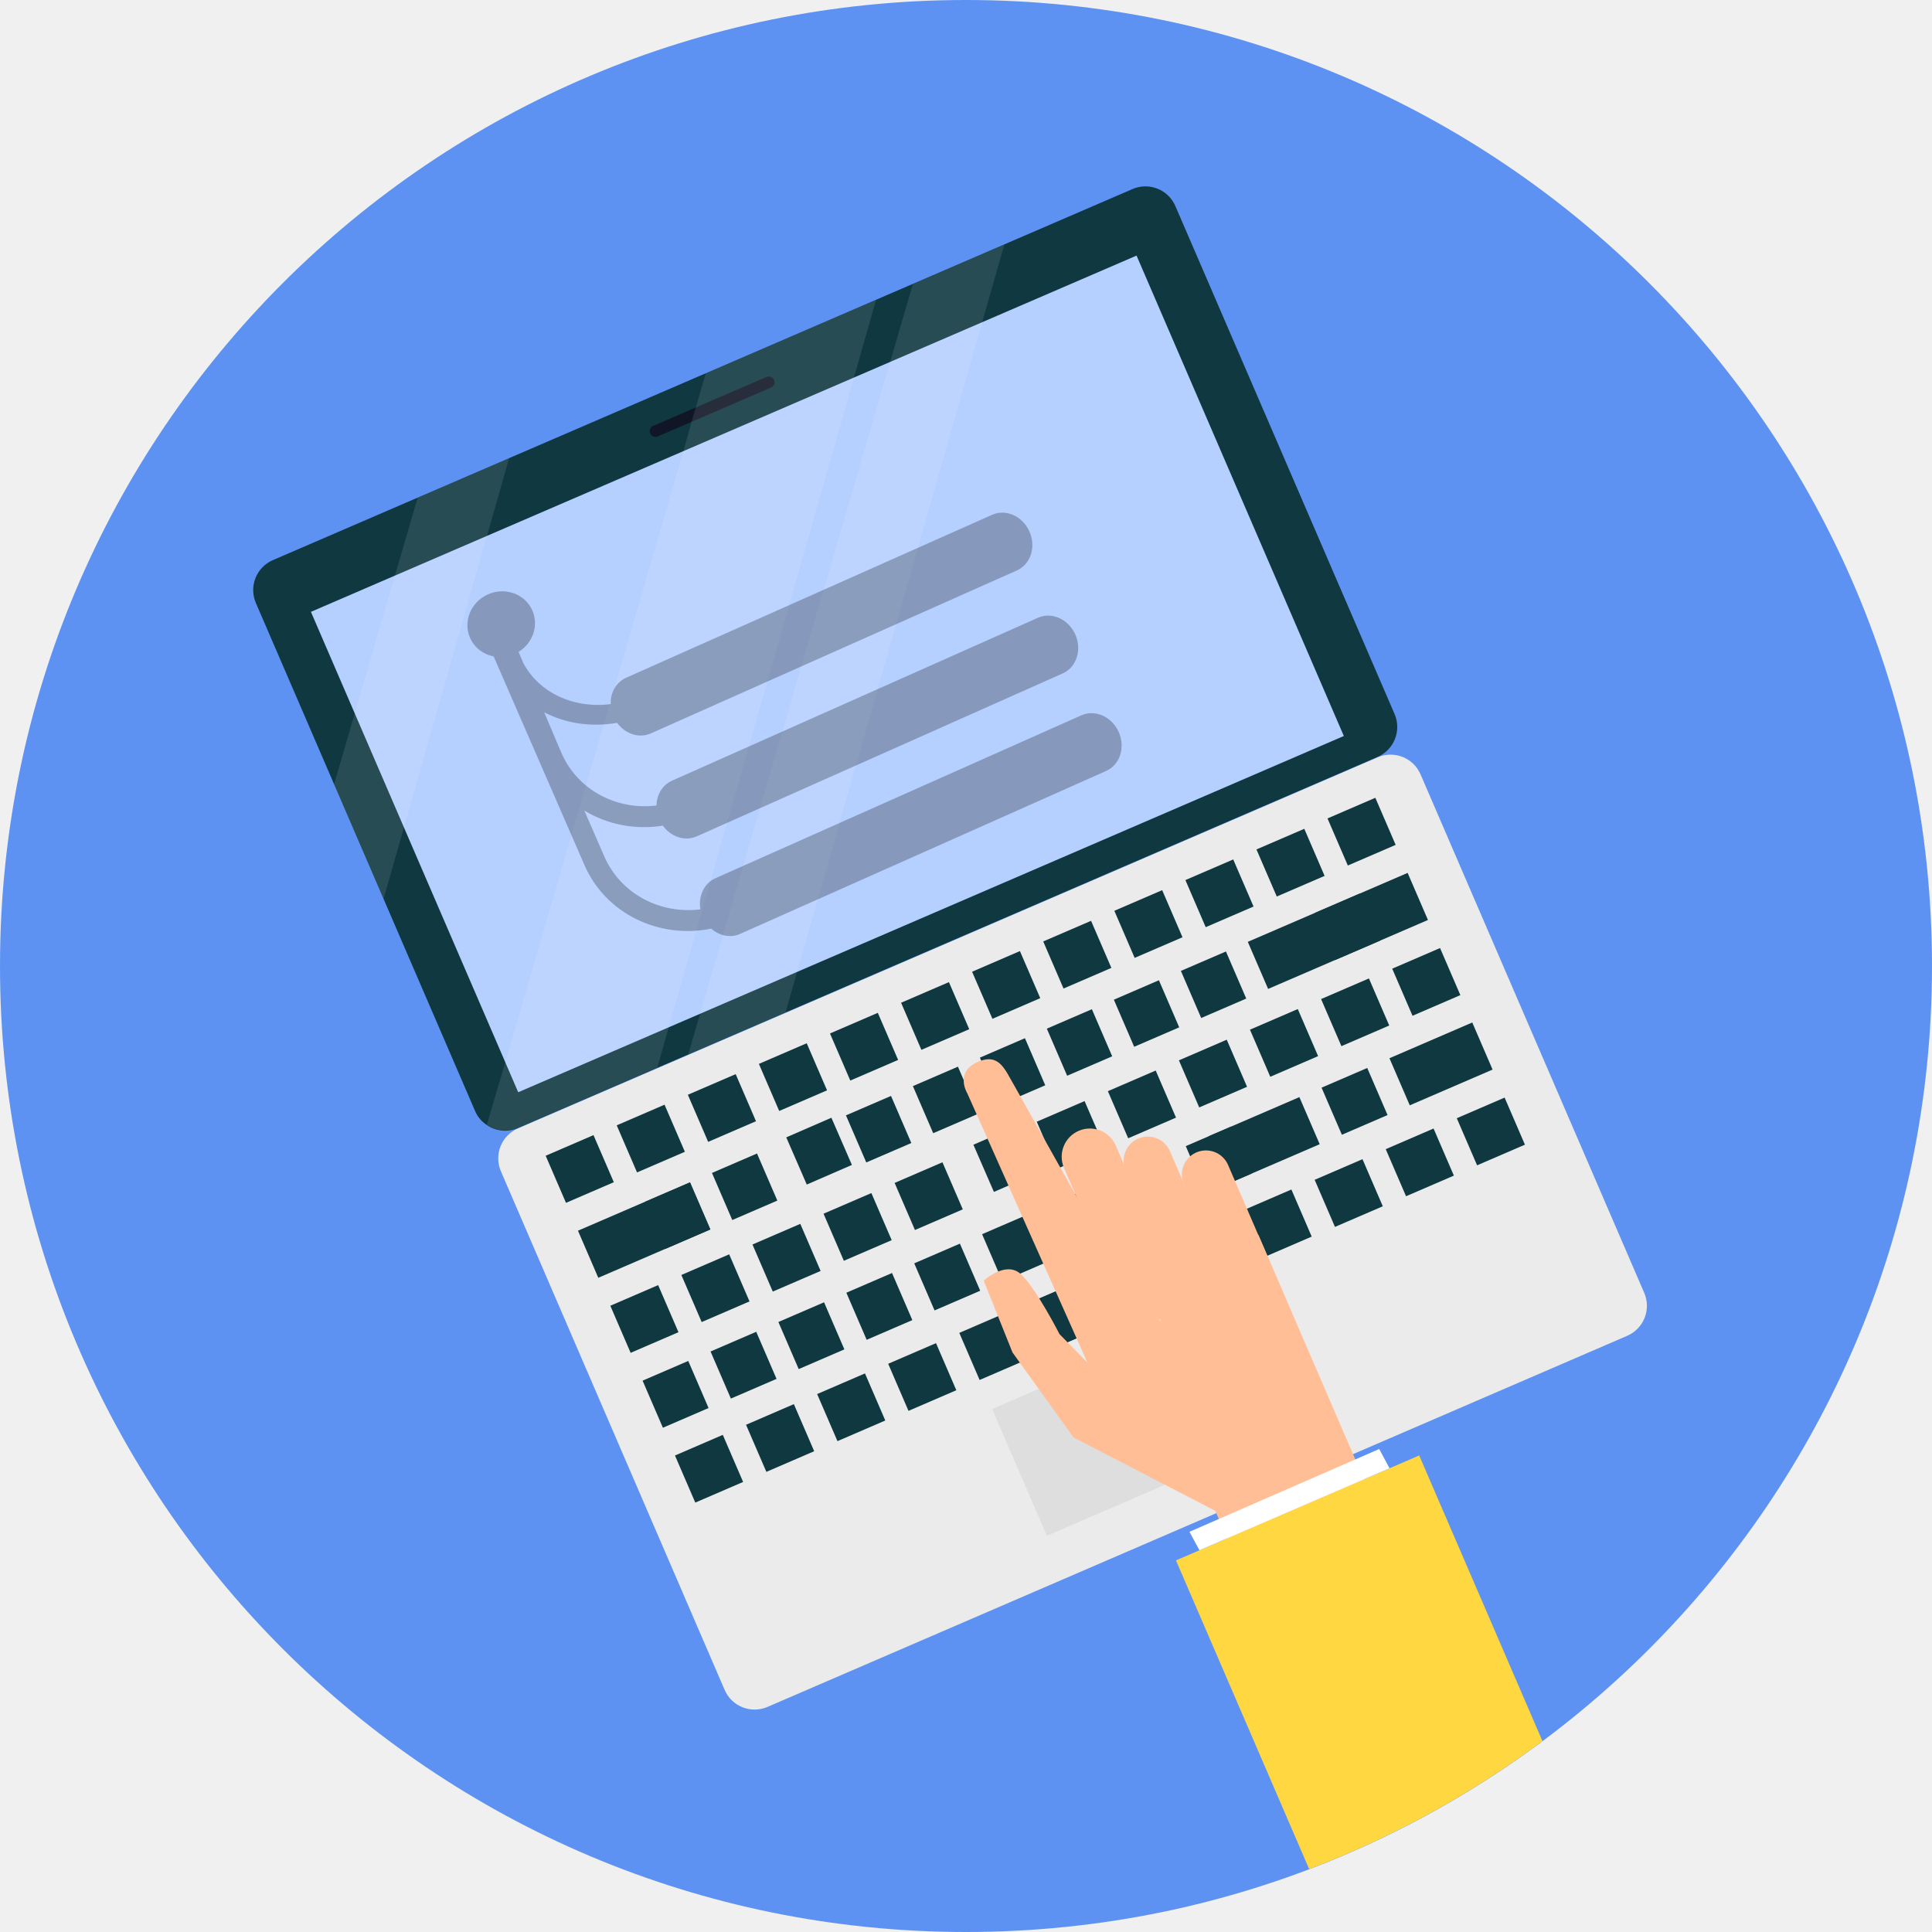
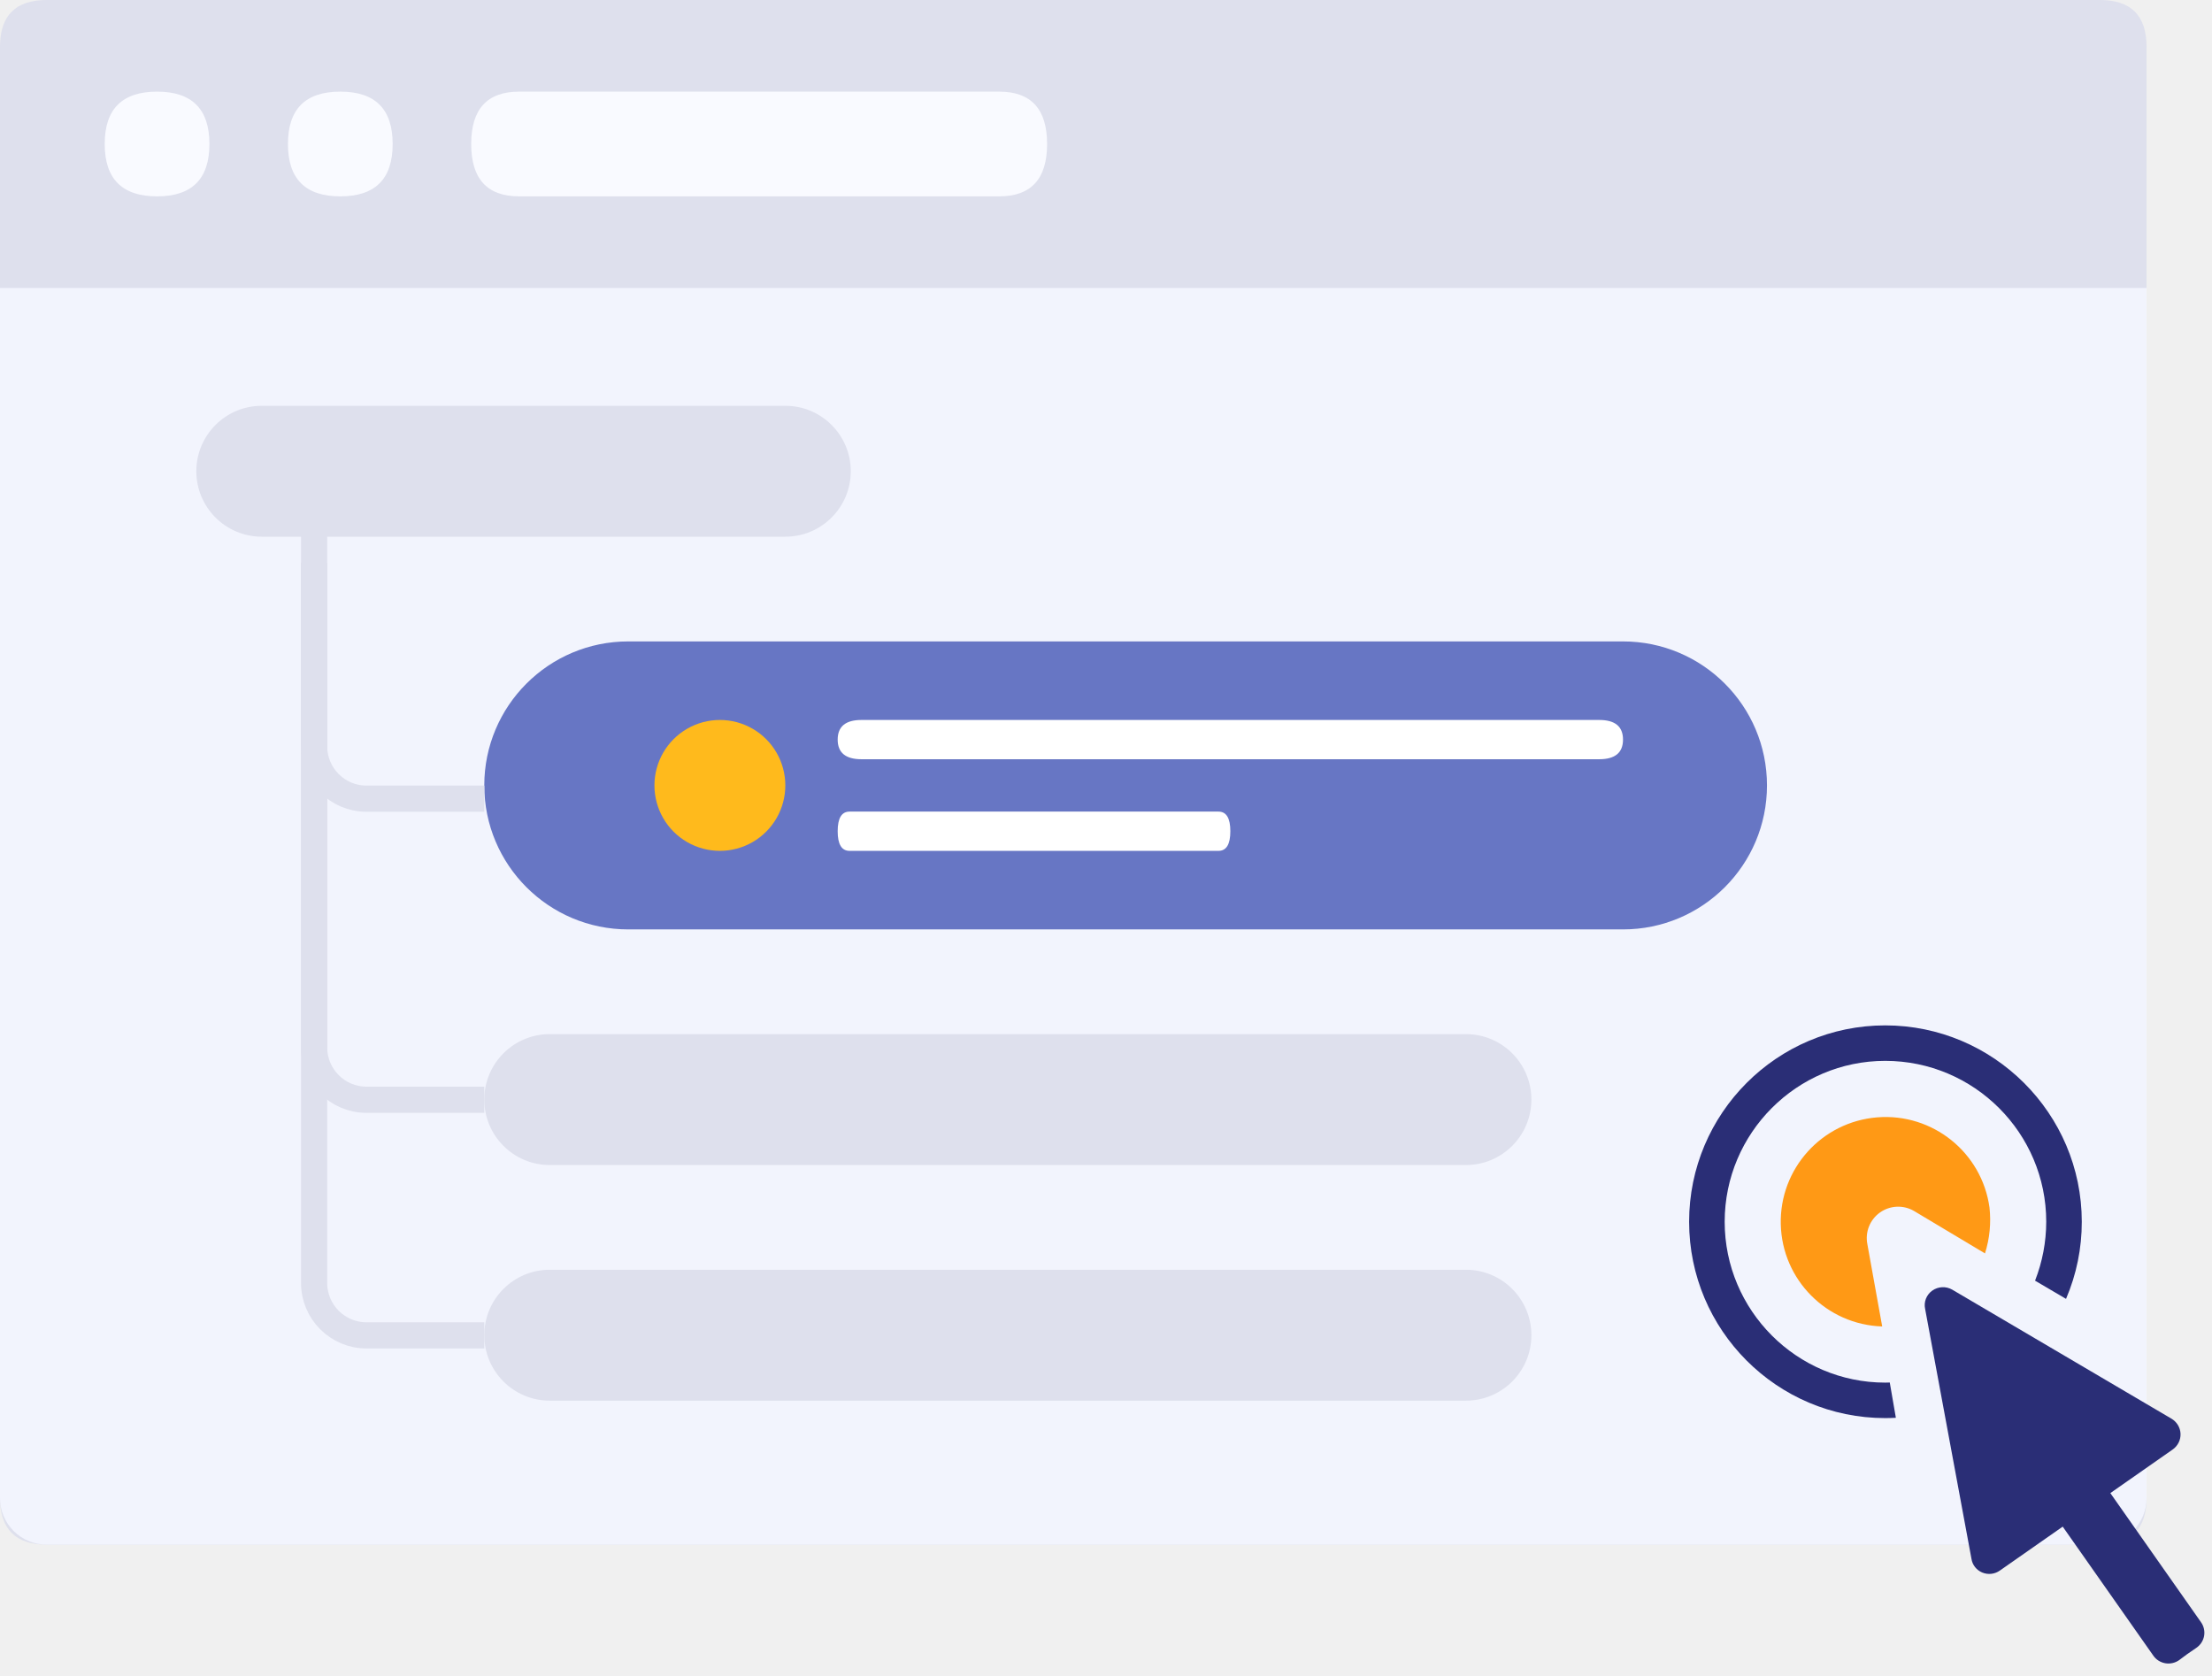
- <svg xmlns="http://www.w3.org/2000/svg" xmlns:xlink="http://www.w3.org/1999/xlink" width="160px" height="160px" viewBox="0 0 160 160" version="1.1">
-   <defs>
-     <circle id="path-1" cx="80" cy="80" r="80" />
-   </defs>
-   <g id="Page-1" stroke="none" stroke-width="1" fill="none" fill-rule="evenodd">
-     <g id="测试执行－空" transform="translate(-778, -262)">
-       <g id="测试执行-空">
-         <g id="Group-8" transform="translate(703, 212)">
-           <g id="Group-6" transform="translate(75, 50)">
-             <g id="Group-11">
-               <mask id="mask-2" fill="white">
-                 <use xlink:href="#path-1" />
-               </mask>
-               <use id="Mask" fill="#5E92F2" xlink:href="#path-1" />
-               <g id="Group-5" mask="url(#mask-2)">
-                 <g transform="translate(20, 15)">
-                   <path d="M97.637,49.116 L116.172,92.078 C116.758,93.446 116.128,95.03 114.763,95.623 L43.553,126.362 C42.187,126.947 40.604,126.317 40.013,124.953 L21.478,81.991 C20.896,80.627 21.522,79.049 22.882,78.456 L94.092,47.718 C95.457,47.128 97.042,47.753 97.637,49.116 Z" id="_路径_13" fill="#EBEBEB" fill-rule="nonzero" />
-                   <path d="M77.34,2.066 L95.496,44.142 C96.081,45.51 95.452,47.094 94.087,47.687 L22.877,78.425 C22.036,78.787 21.068,78.69 20.315,78.169 C19.885,77.889 19.549,77.488 19.347,77.016 L1.186,34.926 C0.603,33.562 1.23,31.984 2.589,31.391 L73.8,0.652 C75.168,0.068 76.751,0.7 77.34,2.066 Z" id="_路径_14" fill="#0F3840" fill-rule="nonzero" />
-                   <polygon id="_路径_15" fill="#B5CFFF" fill-rule="nonzero" points="5.749 35.67 74.124 6.167 91.291 45.952 22.916 75.455" />
-                   <path d="M44.101,16.467 C44.152,16.585 44.154,16.718 44.106,16.836 C44.057,16.955 43.964,17.049 43.845,17.097 L34.47,21.145 C34.228,21.248 33.948,21.135 33.845,20.894 C33.742,20.652 33.854,20.372 34.096,20.269 L43.476,16.221 C43.717,16.118 43.996,16.227 44.101,16.467 Z" id="_路径_17" fill="#101625" fill-rule="nonzero" />
-                   <g id="Group-14" stroke-width="1" fill="none" fill-rule="evenodd" transform="translate(24.89001, 50.65334)">
-                     <rect id="_路径_21" fill="#0F3840" fill-rule="nonzero" transform="translate(3.121743, 31.15629) rotate(-23.34) translate(-3.121743, -31.15629) " x="0.965" y="29.033" width="4.314" height="4.247" />
-                     <rect id="_路径_22" fill="#0F3840" fill-rule="nonzero" transform="translate(9.005394, 28.63765) rotate(-23.34) translate(-9.005394, -28.63765) " x="6.849" y="26.514" width="4.314" height="4.247" />
-                     <rect id="_路径_23" fill="#0F3840" fill-rule="nonzero" transform="translate(14.89542, 26.10625) rotate(-23.33) translate(-14.89542, -26.10625) " x="12.739" y="23.983" width="4.314" height="4.247" />
-                     <rect id="_路径_24" fill="#0F3840" fill-rule="nonzero" transform="translate(20.77985, 23.54871) rotate(-23.34) translate(-20.77985, -23.54871) " x="18.623" y="21.425" width="4.314" height="4.247" />
-                     <rect id="_路径_25" fill="#0F3840" fill-rule="nonzero" transform="translate(26.66637, 21.0291) rotate(-23.33) translate(-26.66637, -21.0291) " x="24.51" y="18.906" width="4.314" height="4.247" />
-                     <rect id="_路径_26" fill="#0F3840" fill-rule="nonzero" transform="translate(32.55596, 18.48561) rotate(-23.33) translate(-32.55596, -18.48561) " x="30.399" y="16.362" width="4.314" height="4.247" />
-                     <rect id="_路径_27" fill="#0F3840" fill-rule="nonzero" transform="translate(38.43653, 15.91537) rotate(-23.35) translate(-38.43653, -15.91537) " x="36.28" y="13.792" width="4.314" height="4.247" />
-                     <rect id="_路径_28" fill="#0F3840" fill-rule="nonzero" transform="translate(44.32692, 13.40845) rotate(-23.33) translate(-44.32692, -13.40845) " x="42.17" y="11.285" width="4.314" height="4.247" />
-                     <rect id="_路径_29" fill="#0F3840" fill-rule="nonzero" transform="translate(50.21651, 10.87008) rotate(-23.33) translate(-50.21651, -10.87008) " x="48.06" y="8.747" width="4.314" height="4.247" />
-                     <rect id="_路径_30" fill="#0F3840" fill-rule="nonzero" transform="translate(56.10097, 8.326593) rotate(-23.33) translate(-56.10097, -8.326593) " x="53.944" y="6.203" width="4.314" height="4.247" />
-                     <rect id="_路径_31" fill="#0F3840" fill-rule="nonzero" transform="translate(61.98544, 5.788225) rotate(-23.33) translate(-61.98544, -5.788225) " x="59.829" y="3.665" width="4.314" height="4.247" />
-                     <rect id="_路径_32" fill="#0F3840" fill-rule="nonzero" transform="translate(67.87014, 3.220139) rotate(-23.35) translate(-67.87014, -3.220139) " x="65.713" y="1.097" width="4.314" height="4.247" />
-                     <rect id="_路径_33" fill="#0F3840" fill-rule="nonzero" transform="translate(8.456416, 36.21583) rotate(-23.34) translate(-8.456416, -36.21583) " x="3.403" y="34.092" width="10.108" height="4.247" />
-                     <rect id="_路径_34" fill="#0F3840" fill-rule="nonzero" transform="translate(11.22809, 35.0212) rotate(-23.34) translate(-11.22809, -35.0212) " x="9.197" y="32.898" width="4.063" height="4.247" />
-                     <rect id="_路径_35" fill="#0F3840" fill-rule="nonzero" transform="translate(16.77819, 32.62948) rotate(-23.34) translate(-16.77819, -32.62948) " x="14.747" y="30.506" width="4.063" height="4.247" />
-                     <rect id="_路径_36" fill="#0F3840" fill-rule="nonzero" transform="translate(22.94251, 29.67889) rotate(-23.49857) translate(-22.94251, -29.67889) " x="20.905" y="27.549" width="4.076" height="4.261" />
-                     <rect id="_路径_37" fill="#0F3840" fill-rule="nonzero" transform="translate(27.87511, 27.8611) rotate(-23.33) translate(-27.87511, -27.8611) " x="25.844" y="25.738" width="4.063" height="4.247" />
-                     <rect id="_路径_38" fill="#0F3840" fill-rule="nonzero" transform="translate(33.41821, 25.43895) rotate(-23.34) translate(-33.41821, -25.43895) " x="31.387" y="23.315" width="4.063" height="4.247" />
-                     <rect id="_路径_39" fill="#0F3840" fill-rule="nonzero" transform="translate(38.96669, 23.08042) rotate(-23.34) translate(-38.96669, -23.08042) " x="36.935" y="20.957" width="4.063" height="4.247" />
-                     <rect id="_路径_40" fill="#0F3840" fill-rule="nonzero" transform="translate(44.5107, 20.68032) rotate(-23.33) translate(-44.5107, -20.68032) " x="42.479" y="18.557" width="4.063" height="4.247" />
-                     <rect id="_路径_41" fill="#0F3840" fill-rule="nonzero" transform="translate(50.06175, 18.28161) rotate(-23.34) translate(-50.06175, -18.28161) " x="48.03" y="16.158" width="4.063" height="4.247" />
-                     <rect id="_路径_42" fill="#0F3840" fill-rule="nonzero" transform="translate(55.61241, 15.89833) rotate(-23.33) translate(-55.61241, -15.89833) " x="53.581" y="13.775" width="4.063" height="4.247" />
-                     <rect id="_路径_43" fill="#0F3840" fill-rule="nonzero" transform="translate(63.92848, 12.2933) rotate(-23.34) translate(-63.92848, -12.2933) " x="58.875" y="10.17" width="10.108" height="4.247" />
-                     <rect id="_路径_44" fill="#0F3840" fill-rule="nonzero" transform="translate(68.68055, 10.24444) rotate(-23.34) translate(-68.68055, -10.24444) " x="64.492" y="8.121" width="8.376" height="4.247" />
-                     <rect id="_路径_45" fill="#0F3840" fill-rule="nonzero" transform="translate(8.475583, 43.5786) rotate(-23.34) translate(-8.475583, -43.5786) " x="6.319" y="41.455" width="4.314" height="4.247" />
-                     <rect id="_路径_46" fill="#0F3840" fill-rule="nonzero" transform="translate(14.35923, 41.02922) rotate(-23.34) translate(-14.35923, -41.02922) " x="12.202" y="38.906" width="4.314" height="4.247" />
-                     <rect id="_路径_47" fill="#0F3840" fill-rule="nonzero" transform="translate(20.24801, 38.50545) rotate(-23.34) translate(-20.24801, -38.50545) " x="18.091" y="36.382" width="4.314" height="4.247" />
-                     <rect id="_路径_48" fill="#0F3840" fill-rule="nonzero" transform="translate(26.13369, 35.95565) rotate(-23.34) translate(-26.13369, -35.95565) " x="23.977" y="33.832" width="4.314" height="4.247" />
-                     <rect id="_路径_49" fill="#0F3840" fill-rule="nonzero" transform="translate(32.02119, 33.40552) rotate(-23.35) translate(-32.02119, -33.40552) " x="29.864" y="31.282" width="4.314" height="4.247" />
-                     <rect id="_路径_50" fill="#0F3840" fill-rule="nonzero" transform="translate(38.5564, 30.23976) rotate(-23.49857) translate(-38.5564, -30.23976) " x="36.393" y="28.109" width="4.327" height="4.261" />
-                     <rect id="_路径_51" fill="#0F3840" fill-rule="nonzero" transform="translate(43.79179, 28.33782) rotate(-23.34) translate(-43.79179, -28.33782) " x="41.635" y="26.214" width="4.314" height="4.247" />
-                     <rect id="_路径_52" fill="#0F3840" fill-rule="nonzero" transform="translate(49.68056, 25.80893) rotate(-23.34) translate(-49.68056, -25.80893) " x="47.524" y="23.685" width="4.314" height="4.247" />
-                     <rect id="_路径_53" fill="#0F3840" fill-rule="nonzero" transform="translate(55.56421, 23.25443) rotate(-23.34) translate(-55.56421, -23.25443) " x="53.407" y="21.131" width="4.314" height="4.247" />
-                     <rect id="_路径_54" fill="#0F3840" fill-rule="nonzero" transform="translate(61.44786, 20.71529) rotate(-23.34) translate(-61.44786, -20.71529) " x="59.291" y="18.592" width="4.314" height="4.247" />
-                     <rect id="_路径_55" fill="#0F3840" fill-rule="nonzero" transform="translate(67.33867, 18.18086) rotate(-23.34) translate(-67.33867, -18.18086) " x="65.182" y="16.057" width="4.314" height="4.247" />
-                     <rect id="_路径_56" fill="#0F3840" fill-rule="nonzero" transform="translate(73.22927, 15.66321) rotate(-23.33) translate(-73.22927, -15.66321) " x="71.072" y="13.54" width="4.314" height="4.247" />
-                     <rect id="_路径_57" fill="#0F3840" fill-rule="nonzero" transform="translate(11.05878, 49.81977) rotate(-23.34) translate(-11.05878, -49.81977) " x="8.999" y="47.696" width="4.119" height="4.247" />
-                     <rect id="_路径_58" fill="#0F3840" fill-rule="nonzero" transform="translate(16.68774, 47.40525) rotate(-23.34) translate(-16.68774, -47.40525) " x="14.628" y="45.282" width="4.119" height="4.247" />
-                     <rect id="_路径_59" fill="#0F3840" fill-rule="nonzero" transform="translate(22.30485, 44.96243) rotate(-23.34) translate(-22.30485, -44.96243) " x="20.245" y="42.839" width="4.119" height="4.247" />
-                     <rect id="_路径_60" fill="#0F3840" fill-rule="nonzero" transform="translate(27.93381, 42.53766) rotate(-23.34) translate(-27.93381, -42.53766) " x="25.874" y="40.414" width="4.119" height="4.247" />
-                     <rect id="_路径_61" fill="#0F3840" fill-rule="nonzero" transform="translate(33.55591, 40.10452) rotate(-23.33) translate(-33.55591, -40.10452) " x="31.496" y="37.981" width="4.119" height="4.247" />
-                     <rect id="_路径_62" fill="#0F3840" fill-rule="nonzero" transform="translate(39.17475, 37.69057) rotate(-23.34) translate(-39.17475, -37.69057) " x="37.115" y="35.567" width="4.119" height="4.247" />
-                     <rect id="_路径_63" fill="#0F3840" fill-rule="nonzero" transform="translate(44.80168, 35.26109) rotate(-23.34) translate(-44.80168, -35.26109) " x="42.742" y="33.138" width="4.119" height="4.247" />
-                     <rect id="_路径_64" fill="#0F3840" fill-rule="nonzero" transform="translate(50.42082, 32.83835) rotate(-23.34) translate(-50.42082, -32.83835) " x="48.361" y="30.715" width="4.119" height="4.247" />
-                     <rect id="_路径_65" fill="#0F3840" fill-rule="nonzero" transform="translate(56.04263, 30.39863) rotate(-23.34) translate(-56.04263, -30.39863) " x="53.983" y="28.275" width="4.119" height="4.247" />
-                     <rect id="_路径_66" fill="#0F3840" fill-rule="nonzero" transform="translate(59.80439, 28.77593) rotate(-23.34) translate(-59.80439, -28.77593) " x="55.714" y="26.652" width="8.181" height="4.247" />
-                     <rect id="_路径_67" fill="#0F3840" fill-rule="nonzero" transform="translate(67.28869, 25.55666) rotate(-23.34) translate(-67.28869, -25.55666) " x="65.229" y="23.433" width="4.119" height="4.247" />
-                     <rect id="_路径_68" fill="#0F3840" fill-rule="nonzero" transform="translate(74.44917, 22.45453) rotate(-23.34) translate(-74.44917, -22.45453) " x="70.714" y="20.331" width="7.469" height="4.247" />
-                     <rect id="_路径_69" fill="#0F3840" fill-rule="nonzero" transform="translate(13.82942, 55.98041) rotate(-23.34) translate(-13.82942, -55.98041) " x="11.673" y="53.857" width="4.314" height="4.247" />
-                     <rect id="_路径_70" fill="#0F3840" fill-rule="nonzero" transform="translate(19.71587, 53.436) rotate(-23.35) translate(-19.71587, -53.436) " x="17.559" y="51.312" width="4.314" height="4.247" />
-                     <rect id="_路径_71" fill="#0F3840" fill-rule="nonzero" transform="translate(25.60388, 50.89148) rotate(-23.34) translate(-25.60388, -50.89148) " x="23.447" y="48.768" width="4.314" height="4.247" />
-                     <rect id="_路径_72" fill="#0F3840" fill-rule="nonzero" transform="translate(31.48635, 48.38477) rotate(-23.33) translate(-31.48635, -48.38477) " x="29.33" y="46.261" width="4.314" height="4.247" />
-                     <rect id="_路径_73" fill="#0F3840" fill-rule="nonzero" transform="translate(46.20616, 42.01588) rotate(-23.34) translate(-46.20616, -42.01588) " x="34.433" y="39.892" width="23.545" height="4.247" />
-                     <rect id="_路径_74" fill="#0F3840" fill-rule="nonzero" transform="translate(43.2604, 43.30804) rotate(-23.33) translate(-43.2604, -43.30804) " x="41.104" y="41.185" width="4.314" height="4.247" />
-                     <rect id="_路径_75" fill="#0F3840" fill-rule="nonzero" transform="translate(49.14563, 40.74476) rotate(-23.34) translate(-49.14563, -40.74476) " x="46.989" y="38.621" width="4.314" height="4.247" />
-                     <rect id="_路径_76" fill="#0F3840" fill-rule="nonzero" transform="translate(55.0344, 38.221) rotate(-23.34) translate(-55.0344, -38.221) " x="52.878" y="36.097" width="4.314" height="4.247" />
-                     <rect id="_路径_77" fill="#0F3840" fill-rule="nonzero" transform="translate(60.91805, 35.66137) rotate(-23.34) translate(-60.91805, -35.66137) " x="58.761" y="33.538" width="4.314" height="4.247" />
-                     <rect id="_路径_78" fill="#0F3840" fill-rule="nonzero" transform="translate(66.80541, 33.14902) rotate(-23.33) translate(-66.80541, -33.14902) " x="64.649" y="31.026" width="4.314" height="4.247" />
-                     <rect id="_路径_79" fill="#0F3840" fill-rule="nonzero" transform="translate(72.69191, 30.61024) rotate(-23.33) translate(-72.69191, -30.61024) " x="70.535" y="28.487" width="4.314" height="4.247" />
-                     <rect id="_路径_80" fill="#0F3840" fill-rule="nonzero" transform="translate(78.57616, 28.04866) rotate(-23.34) translate(-78.57616, -28.04866) " x="76.419" y="25.925" width="4.314" height="4.247" />
-                     <rect id="_路径_81" fill="#DEDEDE" fill-rule="nonzero" transform="translate(50.34991, 51.61908) rotate(-23.34) translate(-50.34991, -51.61908) " x="38.577" y="45.902" width="23.545" height="11.435" />
-                   </g>
-                   <g id="Group-10" stroke-width="1" fill="none" fill-rule="evenodd" transform="translate(7.535714, 4.417915)" opacity="0.1">
-                     <path d="M45.019,5.415 L43.185,11.855 L27.851,65.647 L26.904,68.992 L15.346,73.977 C14.505,74.338 13.537,74.241 12.785,73.721 L14.321,68.5 L29.06,17.946 L29.742,15.497 L30.09,14.309 L30.915,11.486 L45.019,5.415 Z" id="_路径_88" fill="#FFFFFF" fill-rule="nonzero" />
-                     <polygon id="_路径_89" fill="#FFFFFF" fill-rule="nonzero" points="55.644 0.83 53.805 7.27 38.477 61.077 37.524 64.422 29.46 67.901 30.444 64.54 46.177 10.559 48.062 4.104" />
-                     <polygon id="_路径_90" fill="#FFFFFF" fill-rule="nonzero" points="14.629 18.525 12.795 24.965 5.92 49.104 4.229 55.027 0.131 45.534 1.842 39.663 5.167 28.259 7.052 21.799" />
-                   </g>
-                   <g id="Group-18" stroke-width="1" fill="none" fill-rule="evenodd" transform="translate(45.82746, 41.71225) rotate(-24) translate(-45.82746, -41.71225) translate(22.32746, 24.21225)" fill-opacity="0.26">
-                     <path d="M8.956,33.13 C4.659,32.173 1.472,28.461 1.509,24.054 L1.666,5.207 C0.964,4.716 0.507,3.92 0.507,3.022 C0.507,1.53 1.768,0.32 3.324,0.32 C4.881,0.32 6.142,1.53 6.142,3.022 C6.142,4.391 5.081,5.522 3.705,5.7 L3.687,6.716 C3.89,9.527 6.007,11.895 8.914,12.754 C9.025,12.484 9.179,12.235 9.371,12.021 C9.795,11.547 10.369,11.282 10.969,11.282 L44.151,11.282 C44.751,11.282 45.325,11.547 45.749,12.021 C46.173,12.494 46.411,13.135 46.411,13.804 C46.411,14.473 46.173,15.115 45.749,15.588 C45.325,16.061 44.751,16.326 44.151,16.326 L10.969,16.326 C9.901,16.326 9.006,15.5 8.77,14.389 C6.652,13.859 4.842,12.69 3.609,11.135 L3.545,14.742 C3.486,18.115 5.774,21.003 8.966,21.97 C9.343,21.165 10.098,20.616 10.969,20.616 L44.151,20.616 C45.399,20.616 46.411,21.745 46.411,23.138 C46.411,23.807 46.173,24.449 45.749,24.922 C45.325,25.395 44.751,25.661 44.151,25.661 L10.969,25.661 C9.896,25.661 8.998,24.826 8.767,23.707 C6.511,23.111 4.594,21.745 3.336,19.925 L3.302,24.068 C3.273,27.456 5.586,30.34 8.791,31.305 C9.055,30.24 9.93,29.459 10.969,29.459 L44.151,29.459 C44.751,29.459 45.325,29.724 45.749,30.197 C46.173,30.67 46.411,31.311 46.411,31.98 C46.412,32.65 46.173,33.294 45.747,33.767 C45.321,34.241 44.744,34.506 44.143,34.503 L10.96,34.503 C10.086,34.5 9.329,33.942 8.956,33.13 Z" id="Combined-Shape" fill="#000000" fill-rule="nonzero" />
-                   </g>
-                   <g id="_编组_6" stroke-width="1" fill="none" fill-rule="evenodd" transform="translate(59.54286, 72.31429)">
-                     <g id="Group-20" fill="#FFBE96" fill-rule="nonzero">
-                       <path d="M24.571,45.851 L21.102,37.806 L9.362,31.726 L4.306,24.686 L1.925,18.743 C1.925,18.743 3.753,17.056 5.001,18.203 C6.249,19.351 8.201,23.173 8.201,23.173 L10.514,25.531 L0.571,3.246 C0.571,3.246 -0.535,1.458 1.458,0.617 C3.237,-0.137 3.685,1.294 4.466,2.606 C4.571,2.779 13.015,17.851 13.015,17.851 L19.589,25.714 L28.622,44.105 L24.571,45.851 Z" id="_路径_82" />
-                       <path d="M16.882,16.882 C17.391,18.066 16.845,19.439 15.662,19.95 C14.478,20.459 13.105,19.913 12.594,18.729 L8.571,9.403 C8.062,8.219 8.609,6.847 9.792,6.336 C10.361,6.09 11.005,6.081 11.581,6.31 C12.157,6.538 12.619,6.987 12.864,7.557 L16.882,16.882 Z" id="_路径_83" />
-                       <path d="M20.782,16 C21.218,17.012 20.751,18.187 19.739,18.624 C18.727,19.06 17.553,18.594 17.115,17.582 L13.678,9.6 C13.467,9.114 13.459,8.564 13.654,8.072 C13.85,7.579 14.233,7.185 14.72,6.976 C15.732,6.54 16.907,7.006 17.344,8.018 L20.782,16 Z" id="_路径_84" />
-                       <path d="M25.6,17.134 C25.811,17.62 25.819,18.17 25.624,18.662 C25.428,19.154 25.044,19.549 24.558,19.758 C23.545,20.194 22.371,19.727 21.934,18.715 L18.496,10.747 C18.06,9.735 18.526,8.561 19.538,8.123 C20.024,7.913 20.574,7.904 21.067,8.1 C21.559,8.295 21.953,8.679 22.162,9.166 L25.6,17.134 Z" id="_路径_85" />
-                       <path d="M24.686,14.981 L30.121,27.579 L35.895,40.96 L26.473,45.024 L16.53,21.943 L12.613,21.248 C12.613,21.248 11.854,18.775 13.019,17.824 C14.62,16.643 16.3,15.573 18.048,14.624 C18.619,14.377 22.414,13.778 22.414,13.778 L24.686,14.981 Z" id="_路径_86" />
-                     </g>
-                     <path d="M48.2,56.884 C42.329,61.257 35.837,64.844 28.882,67.489 L17.847,41.911 L22.88,39.739 L37.989,33.221 L48.2,56.884 Z" id="Combined-Shape" fill="#FFD740" fill-rule="nonzero" />
-                     <polygon id="_路径_91" fill="#FFFFFF" fill-rule="nonzero" points="19.79 41.07 18.962 39.543 34.679 32.686 35.529 34.281" />
-                   </g>
-                 </g>
-               </g>
-             </g>
-           </g>
-         </g>
+ <svg xmlns="http://www.w3.org/2000/svg" width="169" height="128" viewBox="0 0 169 128">
+   <g fill="none" fill-rule="evenodd">
+     <path fill="#DEE0ED" d="M3.565,0 L160.435,0 C162.812,0 164,1.192 164,3.576 L164,114.424 C164,116.808 162.812,118 160.435,118 L3.565,118 C1.188,118 1.3056216e-07,116.808 0,114.424 L0,3.576 C0,1.192 1.188,1.30948159e-07 3.565,0 Z" />
+     <path fill="#F2F4FD" d="M0,22 L164,22 L164,114.444 C164,115.387 163.624,116.292 162.956,116.959 C162.287,117.625 161.38,118 160.435,118 L3.565,118 C2.62,118 1.713,117.625 1.044,116.959 C0.376,116.292 -5.1940867e-08,115.387 0,114.444 L0,22 Z" />
+     <path fill="#F9FAFF" d="M12 7C14.667 7 16 8.333 16 11 16 13.667 14.667 15 12 15 9.333 15 8 13.667 8 11 8 8.333 9.333 7 12 7zM26 7C28.667 7 30 8.333 30 11 30 13.667 28.667 15 26 15 23.333 15 22 13.667 22 11 22 8.333 23.333 7 26 7zM39.667 7L76.333 7C78.778 7 80 8.333 80 11 80 13.667 78.778 15 76.333 15L39.667 15C37.222 15 36 13.667 36 11 36 8.333 37.222 7 39.667 7z" />
+     <g transform="translate(15 31)">
+       <rect width="80" height="10" x="22" y="48" fill="#DEE0ED" rx="5" />
+       <rect width="80" height="10" x="22" y="66" fill="#DEE0ED" rx="5" />
+       <rect width="50" height="10" fill="#DEE0ED" rx="5" />
+       <g transform="translate(22 18)">
+         <rect width="98" height="22" fill="#6776C4" rx="11" />
+         <path fill="#FFBA1C" d="M13,11 C13,12.786 13.953,14.437 15.5,15.33 C17.047,16.223 18.953,16.223 20.5,15.33 C22.047,14.437 23,12.786 23,11 C23,9.214 22.047,7.563 20.5,6.67 C18.953,5.777 17.047,5.777 15.5,6.67 C13.953,7.563 13,9.214 13,11 Z" />
+         <path fill="#FFF" d="M28.818 6L85.182 6C86.394 6 87 6.5 87 7.5 87 8.5 86.394 9 85.182 9L28.818 9C27.606 9 27 8.5 27 7.5 27 6.5 27.606 6 28.818 6zM27.909 13L56.091 13C56.697 13 57 13.5 57 14.5 57 15.5 56.697 16 56.091 16L27.909 16C27.303 16 27 15.5 27 14.5 27 13.5 27.303 13 27.909 13z" />
      </g>
+       <path stroke="#DEE0ED" stroke-linecap="square" stroke-width="2" d="M9,10 L9,67.013 C9,69.222 10.791,71.013 13,71.013 L21,71.013" />
+       <path stroke="#DEE0ED" stroke-linecap="square" stroke-width="2" d="M9,13 L9,49.013 C9,51.222 10.791,53.013 13,53.013 L21,53.013" />
+       <path stroke="#DEE0ED" stroke-linecap="square" stroke-width="2" d="M9,13 L9,26.013 C9,28.222 10.791,30.013 13,30.013 L21,30.013" />
+     </g>
+     <g fill-rule="nonzero" transform="translate(129 78)">
+       <path fill="#2A2E76" d="M18.083,21.995 L21.621,41.075 C21.689,41.545 22.003,41.945 22.447,42.13 C22.892,42.315 23.403,42.257 23.794,41.978 L28.594,38.623 L35.518,48.481 C35.73,48.787 36.058,48.995 36.43,49.06 C36.801,49.124 37.182,49.039 37.488,48.823 L38.095,48.371 L38.802,47.885 C39.116,47.671 39.33,47.344 39.396,46.975 C39.462,46.606 39.376,46.226 39.156,45.919 L32.233,36.062 L36.983,32.741 C37.385,32.465 37.616,32.007 37.596,31.525 C37.575,31.044 37.306,30.606 36.882,30.364 L20.155,20.521 C19.677,20.245 19.078,20.273 18.629,20.593 C18.179,20.912 17.965,21.463 18.083,21.995 Z" />
+       <path fill="#2A2E76" d="M15.381,27.614 C15.265,27.614 15.148,27.622 15.032,27.622 C8.279,27.622 2.768,22.109 2.768,15.334 C2.768,8.558 8.279,3.042 15.032,3.042 C21.824,3.042 27.335,8.558 27.335,15.334 C27.333,16.873 27.043,18.398 26.481,19.834 L28.848,21.224 C29.646,19.359 30.055,17.357 30.051,15.334 C30.051,7.062 23.298,0.332 15.032,0.332 C6.765,0.332 0.051,7.062 0.051,15.334 C0.051,23.606 6.765,30.332 15.032,30.332 C15.304,30.332 15.575,30.324 15.847,30.309 L15.381,27.614 Z" />
+       <path fill="#FF9915" d="M17.237,14.512 L22.656,17.752 C23.014,16.618 23.131,15.422 22.999,14.241 C22.418,10.037 18.653,7.017 14.418,7.358 C10.183,7.7 6.952,11.284 7.054,15.527 C7.156,19.769 10.556,23.194 14.803,23.332 L13.671,17.057 C13.483,16.13 13.858,15.179 14.628,14.629 C15.399,14.08 16.421,14.033 17.237,14.512 Z" />
    </g>
  </g>
</svg>
